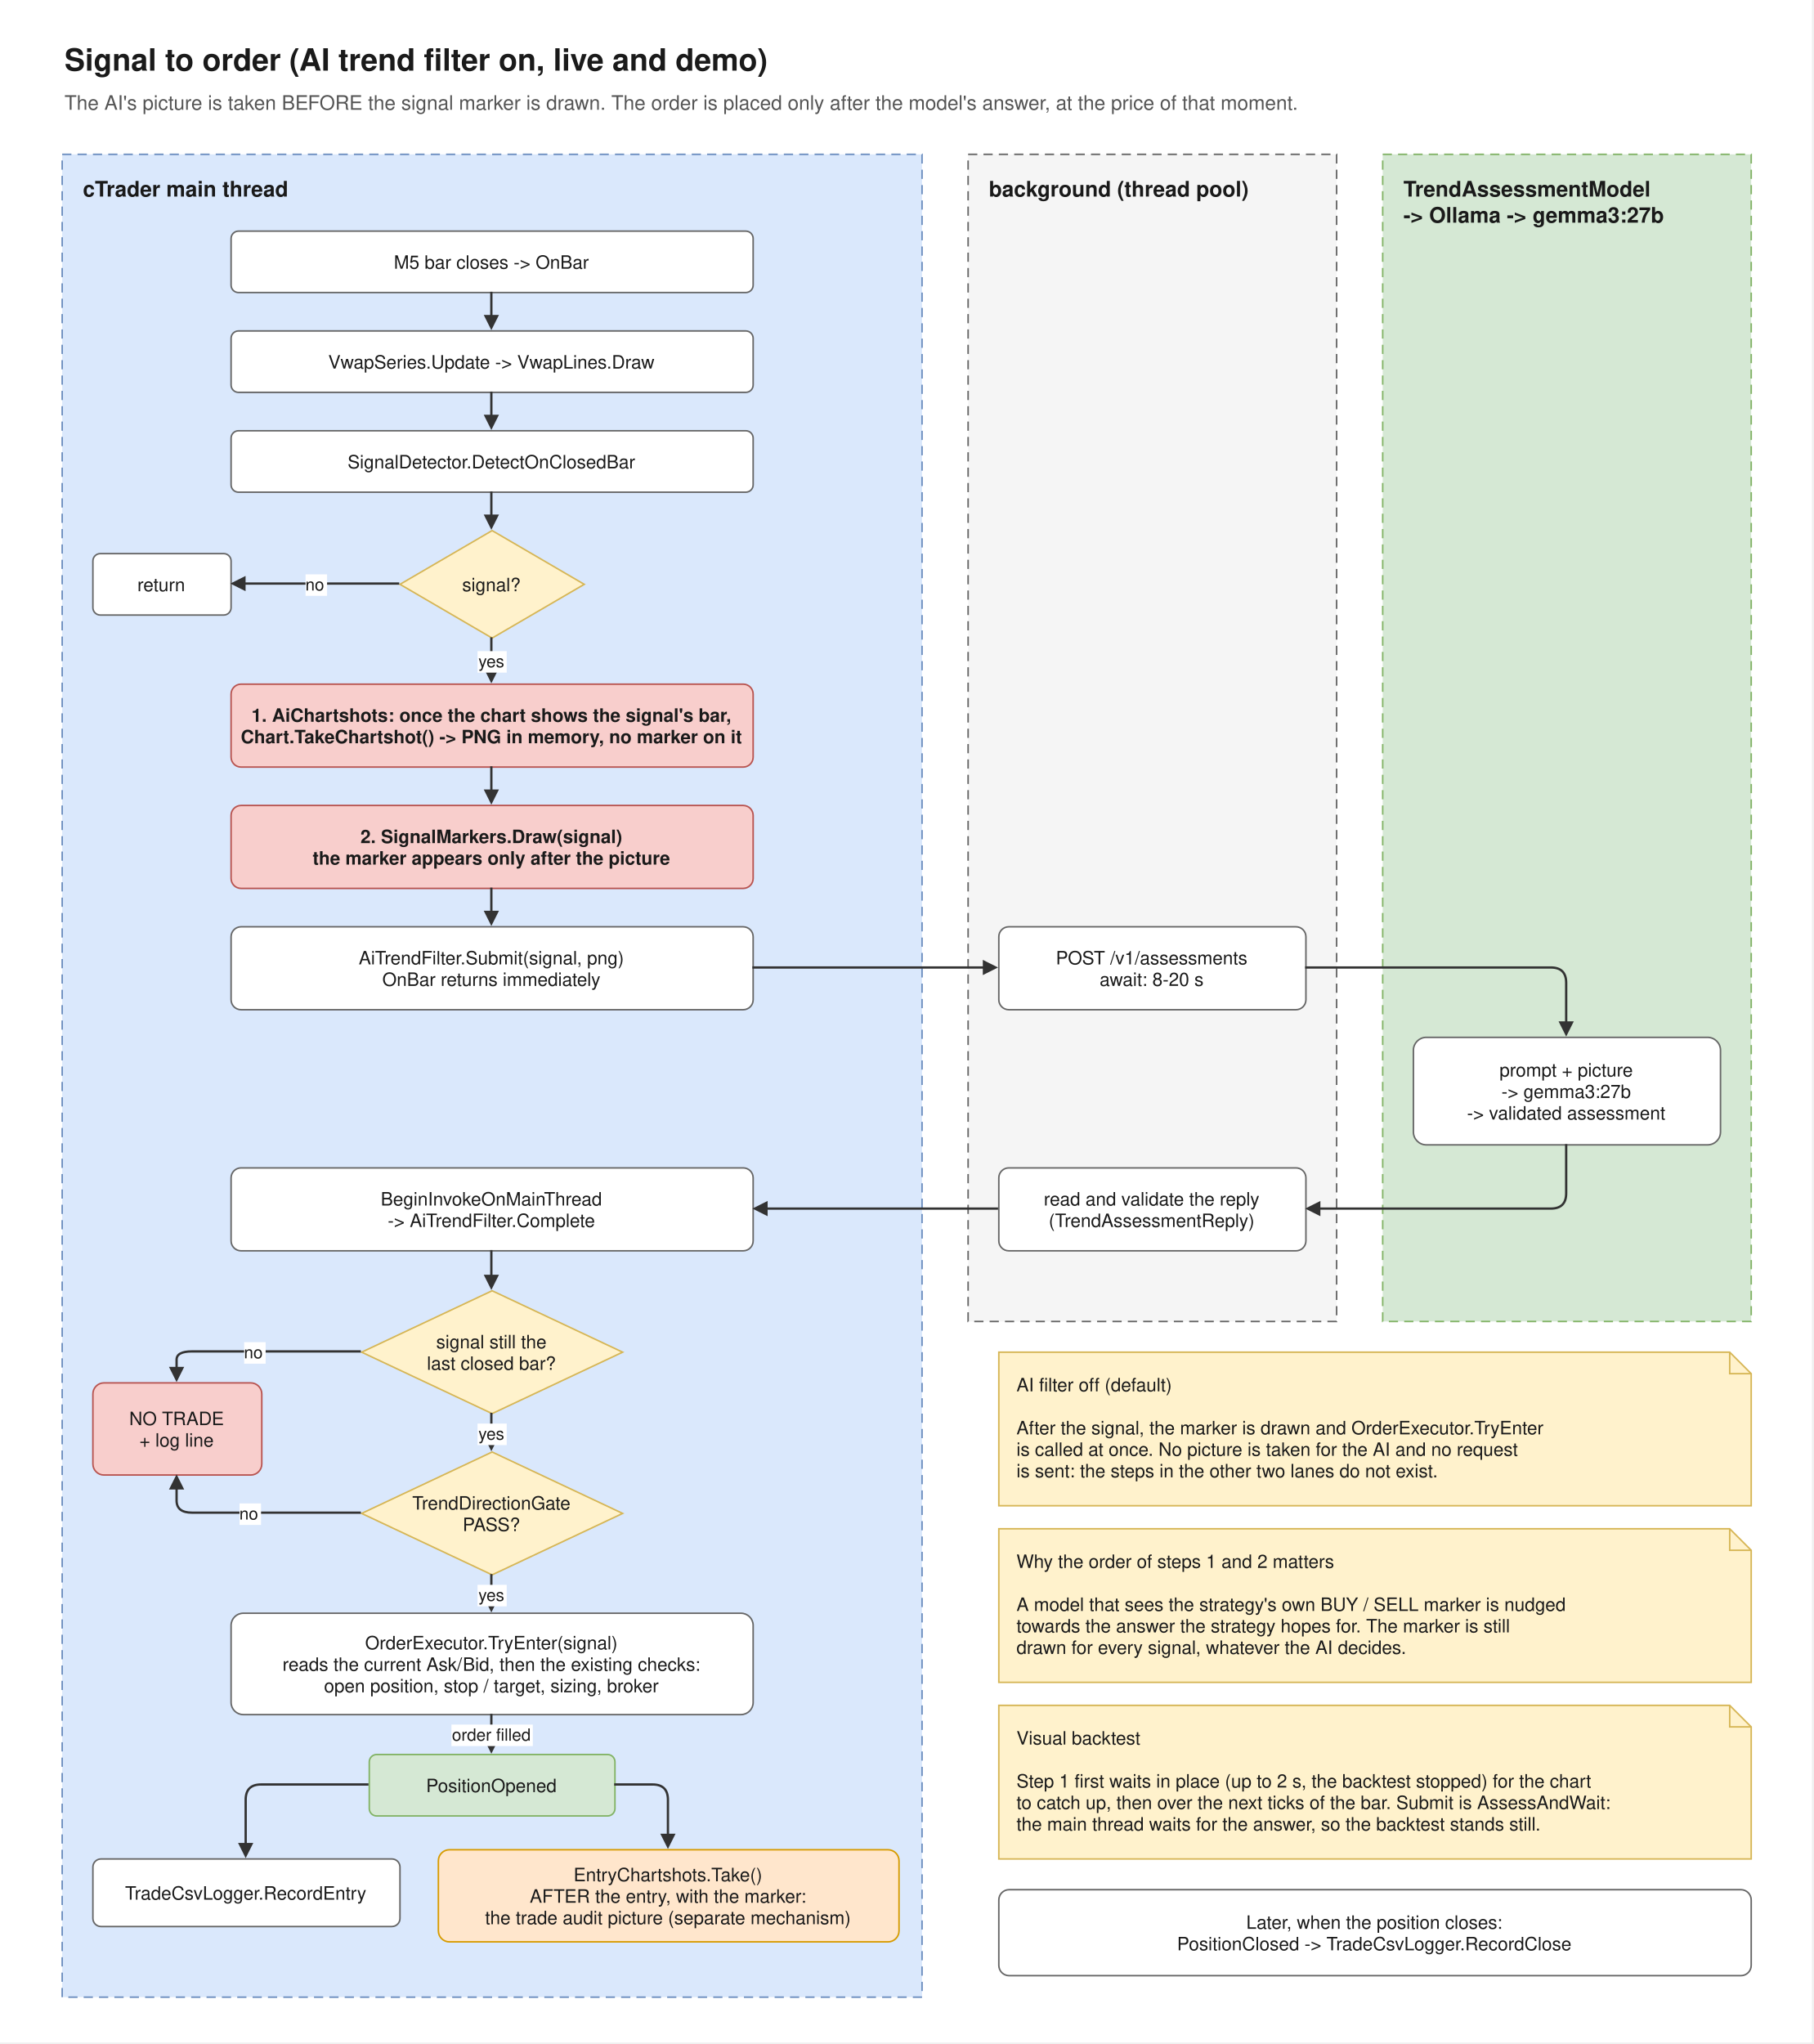
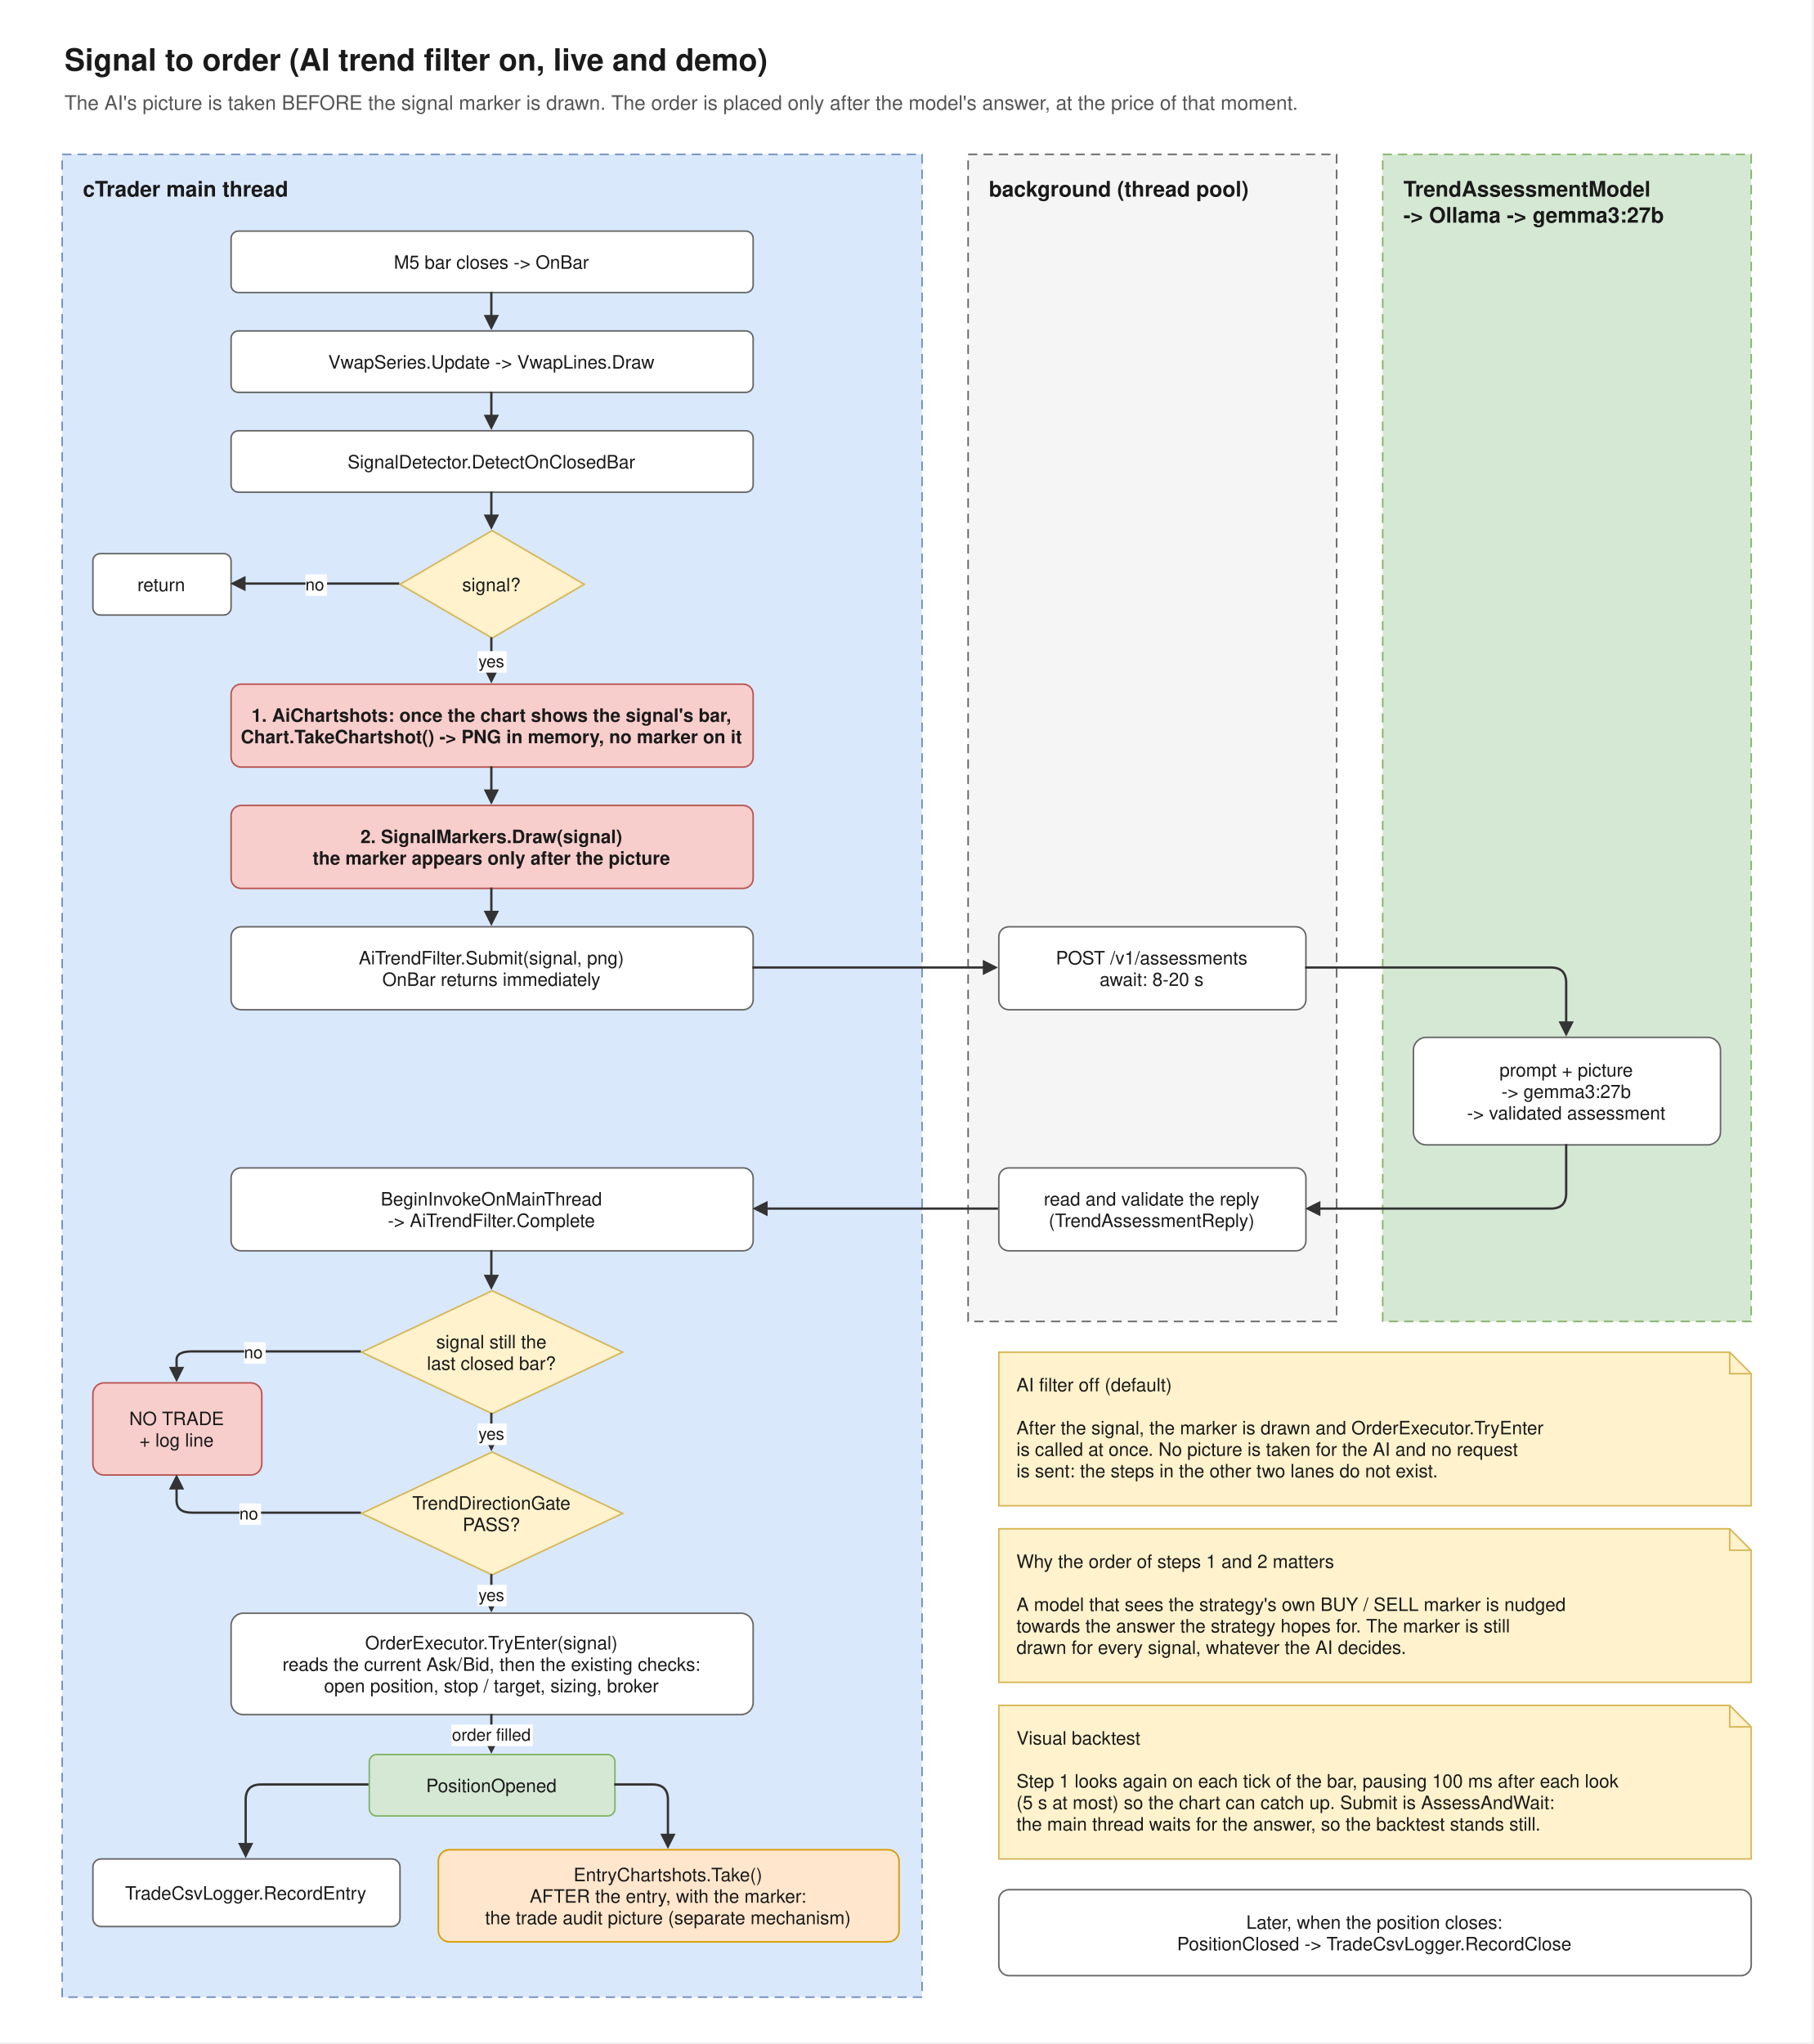
<svg xmlns="http://www.w3.org/2000/svg" style="background: transparent; background-color: transparent; color-scheme: light;" version="1.1" width="1181px" height="1331px" viewBox="0 0 1181 1331">
  <defs />
  <g>
    <g data-cell-id="0">
      <g data-cell-id="1">
        <g data-cell-id="p2-1">
          <g>
            <rect x="0" y="0" width="1180" height="1330" fill="#ffffff" stroke="none" pointer-events="all" style="fill: rgb(255, 255, 255);" />
          </g>
        </g>
        <g data-cell-id="p2-2">
          <g>
            <rect x="40" y="20" width="1000" height="34" fill="none" stroke="none" pointer-events="all" />
          </g>
          <g>
            <g fill="#1a1a1a" font-family="Helvetica" font-weight="bold" text-anchor="start" font-size="20px" style="fill: rgb(26, 26, 26);">
              <text x="42" y="46">Signal to order (AI trend filter on, live and demo)</text>
            </g>
          </g>
        </g>
        <g data-cell-id="p2-3">
          <g>
            <rect x="40" y="54" width="1000" height="24" fill="none" stroke="none" pointer-events="all" />
          </g>
          <g>
            <g fill="#555555" font-family="Helvetica" text-anchor="start" font-size="13px" style="fill: rgb(85, 85, 85);">
              <text x="42" y="71.5">The AI's picture is taken BEFORE the signal marker is drawn. The order is placed only after the model's answer, at the price of that moment.</text>
            </g>
          </g>
        </g>
        <g data-cell-id="p2-4">
          <g transform="translate(0.5,0.5)">
            <rect x="40" y="100" width="560" height="1200" fill="#dae8fc" stroke="#6c8ebf" stroke-dasharray="6 4" pointer-events="all" style="fill: rgb(218, 232, 252); stroke: rgb(108, 142, 191);" />
          </g>
          <g>
            <g fill="#1a1a1a" font-family="Helvetica" font-weight="bold" text-anchor="start" font-size="14px" style="fill: rgb(26, 26, 26);">
              <text x="54" y="128">cTrader main thread</text>
            </g>
          </g>
        </g>
        <g data-cell-id="p2-5">
          <g transform="translate(0.5,0.5)">
            <rect x="630" y="100" width="240" height="760" fill="#f5f5f5" stroke="#666666" stroke-dasharray="6 4" pointer-events="all" style="fill: rgb(245, 245, 245); stroke: rgb(102, 102, 102);" />
          </g>
          <g>
            <g fill="#1a1a1a" font-family="Helvetica" font-weight="bold" text-anchor="start" font-size="14px" style="fill: rgb(26, 26, 26);">
              <text x="644" y="128">background (thread pool)</text>
            </g>
          </g>
        </g>
        <g data-cell-id="p2-6">
          <g transform="translate(0.5,0.5)">
            <rect x="900" y="100" width="240" height="760" fill="#d5e8d4" stroke="#82b366" stroke-dasharray="6 4" pointer-events="all" style="fill: rgb(213, 232, 212); stroke: rgb(130, 179, 102);" />
          </g>
          <g>
            <g fill="#1a1a1a" font-family="Helvetica" font-weight="bold" text-anchor="start" font-size="14px" style="fill: rgb(26, 26, 26);">
              <text x="914" y="128">TrendAssessmentModel</text>
              <text x="914" y="145">-&gt; Ollama -&gt; gemma3:27b</text>
            </g>
          </g>
        </g>
        <g data-cell-id="p2-7">
          <g transform="translate(0.5,0.5)">
            <rect x="150" y="150" width="340" height="40" rx="4.8" ry="4.8" fill="#ffffff" stroke="#666666" pointer-events="all" style="fill: rgb(255, 255, 255); stroke: rgb(102, 102, 102);" />
          </g>
          <g>
            <g fill="#1a1a1a" font-family="Helvetica" text-anchor="middle" font-size="12px" style="fill: rgb(26, 26, 26);">
              <text x="320" y="175">M5 bar closes  -&gt;  OnBar</text>
            </g>
          </g>
        </g>
        <g data-cell-id="p2-8">
          <g transform="translate(0.5,0.5)">
            <rect x="150" y="215" width="340" height="40" rx="4.8" ry="4.8" fill="#ffffff" stroke="#666666" pointer-events="all" style="fill: rgb(255, 255, 255); stroke: rgb(102, 102, 102);" />
          </g>
          <g>
            <g fill="#1a1a1a" font-family="Helvetica" text-anchor="middle" font-size="12px" style="fill: rgb(26, 26, 26);">
              <text x="320" y="240">VwapSeries.Update  -&gt;  VwapLines.Draw</text>
            </g>
          </g>
        </g>
        <g data-cell-id="p2-9">
          <g transform="translate(0.5,0.5)">
            <rect x="150" y="280" width="340" height="40" rx="4.8" ry="4.8" fill="#ffffff" stroke="#666666" pointer-events="all" style="fill: rgb(255, 255, 255); stroke: rgb(102, 102, 102);" />
          </g>
          <g>
            <g fill="#1a1a1a" font-family="Helvetica" text-anchor="middle" font-size="12px" style="fill: rgb(26, 26, 26);">
              <text x="320" y="305">SignalDetector.DetectOnClosedBar</text>
            </g>
          </g>
        </g>
        <g data-cell-id="p2-10">
          <g transform="translate(0.5,0.5)">
            <path d="M 320 345 L 380 380 L 320 415 L 260 380 Z" fill="#fff2cc" stroke="#d6b656" stroke-miterlimit="10" pointer-events="all" style="fill: rgb(255, 242, 204); stroke: rgb(214, 182, 86);" />
          </g>
          <g>
            <g fill="#1a1a1a" font-family="Helvetica" text-anchor="middle" font-size="12px" style="fill: rgb(26, 26, 26);">
              <text x="320" y="385">signal?</text>
            </g>
          </g>
        </g>
        <g data-cell-id="p2-11">
          <g transform="translate(0.5,0.5)">
            <rect x="150" y="445" width="340" height="54" rx="6.48" ry="6.48" fill="#f8cecc" stroke="#b85450" pointer-events="all" style="fill: rgb(248, 206, 204); stroke: rgb(184, 84, 80);" />
          </g>
          <g>
            <g fill="#1a1a1a" font-family="Helvetica" font-weight="bold" text-anchor="middle" font-size="12px" style="fill: rgb(26, 26, 26);">
              <text x="320" y="470">1.  AiChartshots: once the chart shows the signal's bar,</text>
              <text x="320" y="484">Chart.TakeChartshot() -&gt; PNG in memory, no marker on it</text>
            </g>
          </g>
        </g>
        <g data-cell-id="p2-12">
          <g transform="translate(0.5,0.5)">
            <rect x="150" y="524" width="340" height="54" rx="6.48" ry="6.48" fill="#f8cecc" stroke="#b85450" pointer-events="all" style="fill: rgb(248, 206, 204); stroke: rgb(184, 84, 80);" />
          </g>
          <g>
            <g fill="#1a1a1a" font-family="Helvetica" font-weight="bold" text-anchor="middle" font-size="12px" style="fill: rgb(26, 26, 26);">
              <text x="320" y="549">2.  SignalMarkers.Draw(signal)</text>
              <text x="320" y="563">the marker appears only after the picture</text>
            </g>
          </g>
        </g>
        <g data-cell-id="p2-13">
          <g transform="translate(0.5,0.5)">
            <rect x="150" y="603" width="340" height="54" rx="6.48" ry="6.48" fill="#ffffff" stroke="#666666" pointer-events="all" style="fill: rgb(255, 255, 255); stroke: rgb(102, 102, 102);" />
          </g>
          <g>
            <g fill="#1a1a1a" font-family="Helvetica" text-anchor="middle" font-size="12px" style="fill: rgb(26, 26, 26);">
              <text x="320" y="628">AiTrendFilter.Submit(signal, png)</text>
              <text x="320" y="642">OnBar returns immediately</text>
            </g>
          </g>
        </g>
        <g data-cell-id="p2-14">
          <g transform="translate(0.5,0.5)">
            <rect x="150" y="760" width="340" height="54" rx="6.48" ry="6.48" fill="#ffffff" stroke="#666666" pointer-events="all" style="fill: rgb(255, 255, 255); stroke: rgb(102, 102, 102);" />
          </g>
          <g>
            <g fill="#1a1a1a" font-family="Helvetica" text-anchor="middle" font-size="12px" style="fill: rgb(26, 26, 26);">
              <text x="320" y="785">BeginInvokeOnMainThread</text>
              <text x="320" y="799">-&gt;  AiTrendFilter.Complete</text>
            </g>
          </g>
        </g>
        <g data-cell-id="p2-15">
          <g transform="translate(0.5,0.5)">
            <path d="M 320 840 L 405 880 L 320 920 L 235 880 Z" fill="#fff2cc" stroke="#d6b656" stroke-miterlimit="10" pointer-events="all" style="fill: rgb(255, 242, 204); stroke: rgb(214, 182, 86);" />
          </g>
          <g>
            <g fill="#1a1a1a" font-family="Helvetica" text-anchor="middle" font-size="12px" style="fill: rgb(26, 26, 26);">
              <text x="320" y="878">signal still the</text>
              <text x="320" y="892">last closed bar?</text>
            </g>
          </g>
        </g>
        <g data-cell-id="p2-16">
          <g transform="translate(0.5,0.5)">
            <path d="M 320 945 L 405 985 L 320 1025 L 235 985 Z" fill="#fff2cc" stroke="#d6b656" stroke-miterlimit="10" pointer-events="all" style="fill: rgb(255, 242, 204); stroke: rgb(214, 182, 86);" />
          </g>
          <g>
            <g fill="#1a1a1a" font-family="Helvetica" text-anchor="middle" font-size="12px" style="fill: rgb(26, 26, 26);">
              <text x="320" y="983">TrendDirectionGate</text>
              <text x="320" y="997">PASS?</text>
            </g>
          </g>
        </g>
        <g data-cell-id="p2-17">
          <g transform="translate(0.5,0.5)">
            <rect x="150" y="1050" width="340" height="66" rx="7.92" ry="7.92" fill="#ffffff" stroke="#666666" pointer-events="all" style="fill: rgb(255, 255, 255); stroke: rgb(102, 102, 102);" />
          </g>
          <g>
            <g fill="#1a1a1a" font-family="Helvetica" text-anchor="middle" font-size="12px" style="fill: rgb(26, 26, 26);">
              <text x="320" y="1074">OrderExecutor.TryEnter(signal)</text>
              <text x="320" y="1088">reads the current Ask/Bid, then the existing checks:</text>
              <text x="320" y="1102">open position, stop / target, sizing, broker</text>
            </g>
          </g>
        </g>
        <g data-cell-id="p2-18">
          <g transform="translate(0.5,0.5)">
            <rect x="240" y="1142" width="160" height="40" rx="4.8" ry="4.8" fill="#d5e8d4" stroke="#82b366" pointer-events="all" style="fill: rgb(213, 232, 212); stroke: rgb(130, 179, 102);" />
          </g>
          <g>
            <g fill="#1a1a1a" font-family="Helvetica" text-anchor="middle" font-size="12px" style="fill: rgb(26, 26, 26);">
              <text x="320" y="1167">PositionOpened</text>
            </g>
          </g>
        </g>
        <g data-cell-id="p2-19">
          <g transform="translate(0.5,0.5)">
            <rect x="60" y="1210" width="200" height="44" rx="5.28" ry="5.28" fill="#ffffff" stroke="#666666" pointer-events="all" style="fill: rgb(255, 255, 255); stroke: rgb(102, 102, 102);" />
          </g>
          <g>
            <g fill="#1a1a1a" font-family="Helvetica" text-anchor="middle" font-size="12px" style="fill: rgb(26, 26, 26);">
              <text x="160" y="1237">TradeCsvLogger.RecordEntry</text>
            </g>
          </g>
        </g>
        <g data-cell-id="p2-20">
          <g transform="translate(0.5,0.5)">
            <rect x="285" y="1204" width="300" height="60" rx="7.2" ry="7.2" fill="#ffe6cc" stroke="#d79b00" pointer-events="all" style="fill: rgb(255, 230, 204); stroke: rgb(215, 155, 0);" />
          </g>
          <g>
            <g fill="#1a1a1a" font-family="Helvetica" text-anchor="middle" font-size="12px" style="fill: rgb(26, 26, 26);">
              <text x="435" y="1225">EntryChartshots.Take()</text>
              <text x="435" y="1239">AFTER the entry, with the marker:</text>
              <text x="435" y="1253">the trade audit picture (separate mechanism)</text>
            </g>
          </g>
        </g>
        <g data-cell-id="p2-21">
          <g transform="translate(0.5,0.5)">
            <rect x="60" y="900" width="110" height="60" rx="7.2" ry="7.2" fill="#f8cecc" stroke="#b85450" pointer-events="all" style="fill: rgb(248, 206, 204); stroke: rgb(184, 84, 80);" />
          </g>
          <g>
            <g fill="#1a1a1a" font-family="Helvetica" text-anchor="middle" font-size="12px" style="fill: rgb(26, 26, 26);">
              <text x="115" y="928">NO TRADE</text>
              <text x="115" y="942">+ log line</text>
            </g>
          </g>
        </g>
        <g data-cell-id="p2-22">
          <g transform="translate(0.5,0.5)">
            <rect x="60" y="360" width="90" height="40" rx="4.8" ry="4.8" fill="#ffffff" stroke="#666666" pointer-events="all" style="fill: rgb(255, 255, 255); stroke: rgb(102, 102, 102);" />
          </g>
          <g>
            <g fill="#1a1a1a" font-family="Helvetica" text-anchor="middle" font-size="12px" style="fill: rgb(26, 26, 26);">
              <text x="105" y="385">return</text>
            </g>
          </g>
        </g>
        <g data-cell-id="p2-23">
          <g>
            <path d="M 320 190 L 320 205.82" fill="none" stroke="#333333" stroke-width="1.5" stroke-miterlimit="10" pointer-events="stroke" style="stroke: rgb(51, 51, 51);" />
            <path d="M 320 213.32 L 316.25 205.82 L 323.75 205.82 Z" fill="#333333" stroke="#333333" stroke-width="1.5" stroke-miterlimit="10" pointer-events="all" style="fill: rgb(51, 51, 51); stroke: rgb(51, 51, 51);" />
          </g>
        </g>
        <g data-cell-id="p2-24">
          <g>
            <path d="M 320 255 L 320 270.82" fill="none" stroke="#333333" stroke-width="1.5" stroke-miterlimit="10" pointer-events="stroke" style="stroke: rgb(51, 51, 51);" />
            <path d="M 320 278.32 L 316.25 270.82 L 323.75 270.82 Z" fill="#333333" stroke="#333333" stroke-width="1.5" stroke-miterlimit="10" pointer-events="all" style="fill: rgb(51, 51, 51); stroke: rgb(51, 51, 51);" />
          </g>
        </g>
        <g data-cell-id="p2-25">
          <g>
            <path d="M 320 320 L 320 335.82" fill="none" stroke="#333333" stroke-width="1.5" stroke-miterlimit="10" pointer-events="stroke" style="stroke: rgb(51, 51, 51);" />
            <path d="M 320 343.32 L 316.25 335.82 L 323.75 335.82 Z" fill="#333333" stroke="#333333" stroke-width="1.5" stroke-miterlimit="10" pointer-events="all" style="fill: rgb(51, 51, 51); stroke: rgb(51, 51, 51);" />
          </g>
        </g>
        <g data-cell-id="p2-26">
          <g>
            <path d="M 260 380 L 159.18 380" fill="none" stroke="#333333" stroke-width="1.5" stroke-miterlimit="10" pointer-events="stroke" style="stroke: rgb(51, 51, 51);" />
            <path d="M 151.68 380 L 159.18 376.25 L 159.18 383.75 Z" fill="#333333" stroke="#333333" stroke-width="1.5" stroke-miterlimit="10" pointer-events="all" style="fill: rgb(51, 51, 51); stroke: rgb(51, 51, 51);" />
          </g>
          <g>
            <g fill="#1a1a1a" font-family="Helvetica" text-anchor="middle" font-size="11px" style="fill: rgb(26, 26, 26);">
              <rect fill="#ffffff" stroke="none" x="199" y="374" width="14" height="14" stroke-width="0" style="fill: rgb(255, 255, 255);" />
              <text x="205" y="384.5">no</text>
            </g>
          </g>
        </g>
        <g data-cell-id="p2-27">
          <g>
            <path d="M 320 415 L 320 435.82" fill="none" stroke="#333333" stroke-width="1.5" stroke-miterlimit="10" pointer-events="stroke" style="stroke: rgb(51, 51, 51);" />
            <path d="M 320 443.32 L 316.25 435.82 L 323.75 435.82 Z" fill="#333333" stroke="#333333" stroke-width="1.5" stroke-miterlimit="10" pointer-events="all" style="fill: rgb(51, 51, 51); stroke: rgb(51, 51, 51);" />
          </g>
          <g>
            <g fill="#1a1a1a" font-family="Helvetica" text-anchor="middle" font-size="11px" style="fill: rgb(26, 26, 26);">
              <rect fill="#ffffff" stroke="none" x="311" y="424" width="19" height="14" stroke-width="0" style="fill: rgb(255, 255, 255);" />
              <text x="320" y="434.5">yes</text>
            </g>
          </g>
        </g>
        <g data-cell-id="p2-28">
          <g>
            <path d="M 320 499 L 320 514.82" fill="none" stroke="#333333" stroke-width="1.5" stroke-miterlimit="10" pointer-events="stroke" style="stroke: rgb(51, 51, 51);" />
            <path d="M 320 522.32 L 316.25 514.82 L 323.75 514.82 Z" fill="#333333" stroke="#333333" stroke-width="1.5" stroke-miterlimit="10" pointer-events="all" style="fill: rgb(51, 51, 51); stroke: rgb(51, 51, 51);" />
          </g>
        </g>
        <g data-cell-id="p2-29">
          <g>
            <path d="M 320 578 L 320 593.82" fill="none" stroke="#333333" stroke-width="1.5" stroke-miterlimit="10" pointer-events="stroke" style="stroke: rgb(51, 51, 51);" />
            <path d="M 320 601.32 L 316.25 593.82 L 323.75 593.82 Z" fill="#333333" stroke="#333333" stroke-width="1.5" stroke-miterlimit="10" pointer-events="all" style="fill: rgb(51, 51, 51); stroke: rgb(51, 51, 51);" />
          </g>
        </g>
        <g data-cell-id="p2-30">
          <g transform="translate(0.5,0.5)">
            <rect x="650" y="603" width="200" height="54" rx="6.48" ry="6.48" fill="#ffffff" stroke="#666666" pointer-events="all" style="fill: rgb(255, 255, 255); stroke: rgb(102, 102, 102);" />
          </g>
          <g>
            <g fill="#1a1a1a" font-family="Helvetica" text-anchor="middle" font-size="12px" style="fill: rgb(26, 26, 26);">
              <text x="750" y="628">POST /v1/assessments</text>
              <text x="750" y="642">await: 8-20 s</text>
            </g>
          </g>
        </g>
        <g data-cell-id="p2-31">
          <g transform="translate(0.5,0.5)">
            <rect x="920" y="675" width="200" height="70" rx="8.4" ry="8.4" fill="#ffffff" stroke="#666666" pointer-events="all" style="fill: rgb(255, 255, 255); stroke: rgb(102, 102, 102);" />
          </g>
          <g>
            <g fill="#1a1a1a" font-family="Helvetica" text-anchor="middle" font-size="12px" style="fill: rgb(26, 26, 26);">
              <text x="1020" y="701">prompt + picture</text>
              <text x="1020" y="715">-&gt; gemma3:27b</text>
              <text x="1020" y="729">-&gt; validated assessment</text>
            </g>
          </g>
        </g>
        <g data-cell-id="p2-32">
          <g transform="translate(0.5,0.5)">
            <rect x="650" y="760" width="200" height="54" rx="6.48" ry="6.48" fill="#ffffff" stroke="#666666" pointer-events="all" style="fill: rgb(255, 255, 255); stroke: rgb(102, 102, 102);" />
          </g>
          <g>
            <g fill="#1a1a1a" font-family="Helvetica" text-anchor="middle" font-size="12px" style="fill: rgb(26, 26, 26);">
              <text x="750" y="785">read and validate the reply</text>
              <text x="750" y="799">(TrendAssessmentReply)</text>
            </g>
          </g>
        </g>
        <g data-cell-id="p2-33">
          <g>
            <path d="M 490 630 L 640.82 630" fill="none" stroke="#333333" stroke-width="1.5" stroke-miterlimit="10" pointer-events="stroke" style="stroke: rgb(51, 51, 51);" />
            <path d="M 648.32 630 L 640.82 633.75 L 640.82 626.25 Z" fill="#333333" stroke="#333333" stroke-width="1.5" stroke-miterlimit="10" pointer-events="all" style="fill: rgb(51, 51, 51); stroke: rgb(51, 51, 51);" />
          </g>
        </g>
        <g data-cell-id="p2-34">
          <g>
            <path d="M 850 630 L 1010 630 Q 1020 630 1020 640 L 1020 665.82" fill="none" stroke="#333333" stroke-width="1.5" stroke-miterlimit="10" pointer-events="stroke" style="stroke: rgb(51, 51, 51);" />
            <path d="M 1020 673.32 L 1016.25 665.82 L 1023.75 665.82 Z" fill="#333333" stroke="#333333" stroke-width="1.5" stroke-miterlimit="10" pointer-events="all" style="fill: rgb(51, 51, 51); stroke: rgb(51, 51, 51);" />
          </g>
        </g>
        <g data-cell-id="p2-35">
          <g>
            <path d="M 1020 745 L 1020 777 Q 1020 787 1010 787 L 859.18 787" fill="none" stroke="#333333" stroke-width="1.5" stroke-miterlimit="10" pointer-events="stroke" style="stroke: rgb(51, 51, 51);" />
            <path d="M 851.68 787 L 859.18 783.25 L 859.18 790.75 Z" fill="#333333" stroke="#333333" stroke-width="1.5" stroke-miterlimit="10" pointer-events="all" style="fill: rgb(51, 51, 51); stroke: rgb(51, 51, 51);" />
          </g>
        </g>
        <g data-cell-id="p2-36">
          <g>
            <path d="M 650 787 L 499.18 787" fill="none" stroke="#333333" stroke-width="1.5" stroke-miterlimit="10" pointer-events="stroke" style="stroke: rgb(51, 51, 51);" />
            <path d="M 491.68 787 L 499.18 783.25 L 499.18 790.75 Z" fill="#333333" stroke="#333333" stroke-width="1.5" stroke-miterlimit="10" pointer-events="all" style="fill: rgb(51, 51, 51); stroke: rgb(51, 51, 51);" />
          </g>
        </g>
        <g data-cell-id="p2-37">
          <g>
            <path d="M 320 814 L 320 830.82" fill="none" stroke="#333333" stroke-width="1.5" stroke-miterlimit="10" pointer-events="stroke" style="stroke: rgb(51, 51, 51);" />
            <path d="M 320 838.32 L 316.25 830.82 L 323.75 830.82 Z" fill="#333333" stroke="#333333" stroke-width="1.5" stroke-miterlimit="10" pointer-events="all" style="fill: rgb(51, 51, 51); stroke: rgb(51, 51, 51);" />
          </g>
        </g>
        <g data-cell-id="p2-38">
          <g>
            <path d="M 320 920 L 320 935.82" fill="none" stroke="#333333" stroke-width="1.5" stroke-miterlimit="10" pointer-events="stroke" style="stroke: rgb(51, 51, 51);" />
            <path d="M 320 943.32 L 316.25 935.82 L 323.75 935.82 Z" fill="#333333" stroke="#333333" stroke-width="1.5" stroke-miterlimit="10" pointer-events="all" style="fill: rgb(51, 51, 51); stroke: rgb(51, 51, 51);" />
          </g>
          <g>
            <g fill="#1a1a1a" font-family="Helvetica" text-anchor="middle" font-size="11px" style="fill: rgb(26, 26, 26);">
              <rect fill="#ffffff" stroke="none" x="311" y="927" width="19" height="14" stroke-width="0" style="fill: rgb(255, 255, 255);" />
              <text x="320" y="937.5">yes</text>
            </g>
          </g>
        </g>
        <g data-cell-id="p2-39">
          <g>
            <path d="M 235 880 L 125 880 Q 115 880 115 885.41 L 115 890.82" fill="none" stroke="#333333" stroke-width="1.5" stroke-miterlimit="10" pointer-events="stroke" style="stroke: rgb(51, 51, 51);" />
            <path d="M 115 898.32 L 111.25 890.82 L 118.75 890.82 Z" fill="#333333" stroke="#333333" stroke-width="1.5" stroke-miterlimit="10" pointer-events="all" style="fill: rgb(51, 51, 51); stroke: rgb(51, 51, 51);" />
          </g>
          <g>
            <g fill="#1a1a1a" font-family="Helvetica" text-anchor="middle" font-size="11px" style="fill: rgb(26, 26, 26);">
              <rect fill="#ffffff" stroke="none" x="159" y="874" width="14" height="14" stroke-width="0" style="fill: rgb(255, 255, 255);" />
              <text x="165" y="884.5">no</text>
            </g>
          </g>
        </g>
        <g data-cell-id="p2-40">
          <g>
            <path d="M 235 985 L 125 985 Q 115 985 115 977.09 L 115 969.18" fill="none" stroke="#333333" stroke-width="1.5" stroke-miterlimit="10" pointer-events="stroke" style="stroke: rgb(51, 51, 51);" />
            <path d="M 115 961.68 L 118.75 969.18 L 111.25 969.18 Z" fill="#333333" stroke="#333333" stroke-width="1.5" stroke-miterlimit="10" pointer-events="all" style="fill: rgb(51, 51, 51); stroke: rgb(51, 51, 51);" />
          </g>
          <g>
            <g fill="#1a1a1a" font-family="Helvetica" text-anchor="middle" font-size="11px" style="fill: rgb(26, 26, 26);">
              <rect fill="#ffffff" stroke="none" x="156" y="979" width="14" height="14" stroke-width="0" style="fill: rgb(255, 255, 255);" />
              <text x="162" y="989.5">no</text>
            </g>
          </g>
        </g>
        <g data-cell-id="p2-41">
          <g>
            <path d="M 320 1025 L 320 1040.82" fill="none" stroke="#333333" stroke-width="1.5" stroke-miterlimit="10" pointer-events="stroke" style="stroke: rgb(51, 51, 51);" />
            <path d="M 320 1048.32 L 316.25 1040.82 L 323.75 1040.82 Z" fill="#333333" stroke="#333333" stroke-width="1.5" stroke-miterlimit="10" pointer-events="all" style="fill: rgb(51, 51, 51); stroke: rgb(51, 51, 51);" />
          </g>
          <g>
            <g fill="#1a1a1a" font-family="Helvetica" text-anchor="middle" font-size="11px" style="fill: rgb(26, 26, 26);">
              <rect fill="#ffffff" stroke="none" x="311" y="1032" width="19" height="14" stroke-width="0" style="fill: rgb(255, 255, 255);" />
              <text x="320" y="1042.5">yes</text>
            </g>
          </g>
        </g>
        <g data-cell-id="p2-42">
          <g>
            <path d="M 320 1116 L 320 1132.82" fill="none" stroke="#333333" stroke-width="1.5" stroke-miterlimit="10" pointer-events="stroke" style="stroke: rgb(51, 51, 51);" />
            <path d="M 320 1140.32 L 316.25 1132.82 L 323.75 1132.82 Z" fill="#333333" stroke="#333333" stroke-width="1.5" stroke-miterlimit="10" pointer-events="all" style="fill: rgb(51, 51, 51); stroke: rgb(51, 51, 51);" />
          </g>
          <g>
            <g fill="#1a1a1a" font-family="Helvetica" text-anchor="middle" font-size="11px" style="fill: rgb(26, 26, 26);">
              <rect fill="#ffffff" stroke="none" x="294" y="1123" width="53" height="14" stroke-width="0" style="fill: rgb(255, 255, 255);" />
              <text x="320" y="1133.5">order filled</text>
            </g>
          </g>
        </g>
        <g data-cell-id="p2-43">
          <g>
            <path d="M 240 1162 L 170 1162 Q 160 1162 160 1172 L 160 1200.82" fill="none" stroke="#333333" stroke-width="1.5" stroke-miterlimit="10" pointer-events="stroke" style="stroke: rgb(51, 51, 51);" />
            <path d="M 160 1208.32 L 156.25 1200.82 L 163.75 1200.82 Z" fill="#333333" stroke="#333333" stroke-width="1.5" stroke-miterlimit="10" pointer-events="all" style="fill: rgb(51, 51, 51); stroke: rgb(51, 51, 51);" />
          </g>
        </g>
        <g data-cell-id="p2-44">
          <g>
            <path d="M 400 1162 L 425 1162 Q 435 1162 435 1172 L 435 1194.82" fill="none" stroke="#333333" stroke-width="1.5" stroke-miterlimit="10" pointer-events="stroke" style="stroke: rgb(51, 51, 51);" />
            <path d="M 435 1202.32 L 431.25 1194.82 L 438.75 1194.82 Z" fill="#333333" stroke="#333333" stroke-width="1.5" stroke-miterlimit="10" pointer-events="all" style="fill: rgb(51, 51, 51); stroke: rgb(51, 51, 51);" />
          </g>
        </g>
        <g data-cell-id="p2-45">
          <g transform="translate(0.5,0.5)">
            <rect x="650" y="1230" width="490" height="56" rx="6.72" ry="6.72" fill="#ffffff" stroke="#666666" pointer-events="all" style="fill: rgb(255, 255, 255); stroke: rgb(102, 102, 102);" />
          </g>
          <g>
            <g fill="#1a1a1a" font-family="Helvetica" text-anchor="middle" font-size="12px" style="fill: rgb(26, 26, 26);">
              <text x="895" y="1256">Later, when the position closes:</text>
              <text x="895" y="1270">PositionClosed  -&gt;  TradeCsvLogger.RecordClose</text>
            </g>
          </g>
        </g>
        <g data-cell-id="p2-46">
          <g transform="translate(0.5,0.5)">
            <path d="M 650 880 L 1126 880 L 1140 894 L 1140 980 L 650 980 L 650 880 Z" fill="#fff2cc" stroke="#d6b656" stroke-miterlimit="10" pointer-events="all" style="fill: rgb(255, 242, 204); stroke: rgb(214, 182, 86);" />
            <path d="M 1126 880 L 1126 894 L 1140 894" fill="none" stroke="#d6b656" stroke-miterlimit="10" pointer-events="all" style="stroke: rgb(214, 182, 86);" />
          </g>
          <g>
            <g fill="#1a1a1a" font-family="Helvetica" text-anchor="start" font-size="12px" style="fill: rgb(26, 26, 26);">
              <text x="662" y="906">AI filter off (default)</text>
              <text x="662" y="934">After the signal, the marker is drawn and OrderExecutor.TryEnter</text>
              <text x="662" y="948">is called at once. No picture is taken for the AI and no request</text>
              <text x="662" y="962">is sent: the steps in the other two lanes do not exist.</text>
            </g>
          </g>
        </g>
        <g data-cell-id="p2-47">
          <g transform="translate(0.5,0.5)">
            <path d="M 650 995 L 1126 995 L 1140 1009 L 1140 1095 L 650 1095 L 650 995 Z" fill="#fff2cc" stroke="#d6b656" stroke-miterlimit="10" pointer-events="all" style="fill: rgb(255, 242, 204); stroke: rgb(214, 182, 86);" />
            <path d="M 1126 995 L 1126 1009 L 1140 1009" fill="none" stroke="#d6b656" stroke-miterlimit="10" pointer-events="all" style="stroke: rgb(214, 182, 86);" />
          </g>
          <g>
            <g fill="#1a1a1a" font-family="Helvetica" text-anchor="start" font-size="12px" style="fill: rgb(26, 26, 26);">
              <text x="662" y="1021">Why the order of steps 1 and 2 matters</text>
              <text x="662" y="1049">A model that sees the strategy's own BUY / SELL marker is nudged</text>
              <text x="662" y="1063">towards the answer the strategy hopes for. The marker is still</text>
              <text x="662" y="1077">drawn for every signal, whatever the AI decides.</text>
            </g>
          </g>
        </g>
        <g data-cell-id="p2-48">
          <g transform="translate(0.5,0.5)">
            <path d="M 650 1110 L 1126 1110 L 1140 1124 L 1140 1210 L 650 1210 L 650 1110 Z" fill="#fff2cc" stroke="#d6b656" stroke-miterlimit="10" pointer-events="all" style="fill: rgb(255, 242, 204); stroke: rgb(214, 182, 86);" />
            <path d="M 1126 1110 L 1126 1124 L 1140 1124" fill="none" stroke="#d6b656" stroke-miterlimit="10" pointer-events="all" style="stroke: rgb(214, 182, 86);" />
          </g>
          <g>
            <g fill="#1a1a1a" font-family="Helvetica" text-anchor="start" font-size="12px" style="fill: rgb(26, 26, 26);">
              <text x="662" y="1136">Visual backtest</text>
-               <text x="662" y="1164">Step 1 first waits in place (up to 2 s, the backtest stopped) for the chart</text>
-               <text x="662" y="1178">to catch up, then over the next ticks of the bar. Submit is AssessAndWait:</text>
+               <text x="662" y="1164">Step 1 looks again on each tick of the bar, pausing 100 ms after each look</text>
+               <text x="662" y="1178">(5 s at most) so the chart can catch up. Submit is AssessAndWait:</text>
              <text x="662" y="1192">the main thread waits for the answer, so the backtest stands still.</text>
            </g>
          </g>
        </g>
      </g>
    </g>
  </g>
</svg>
